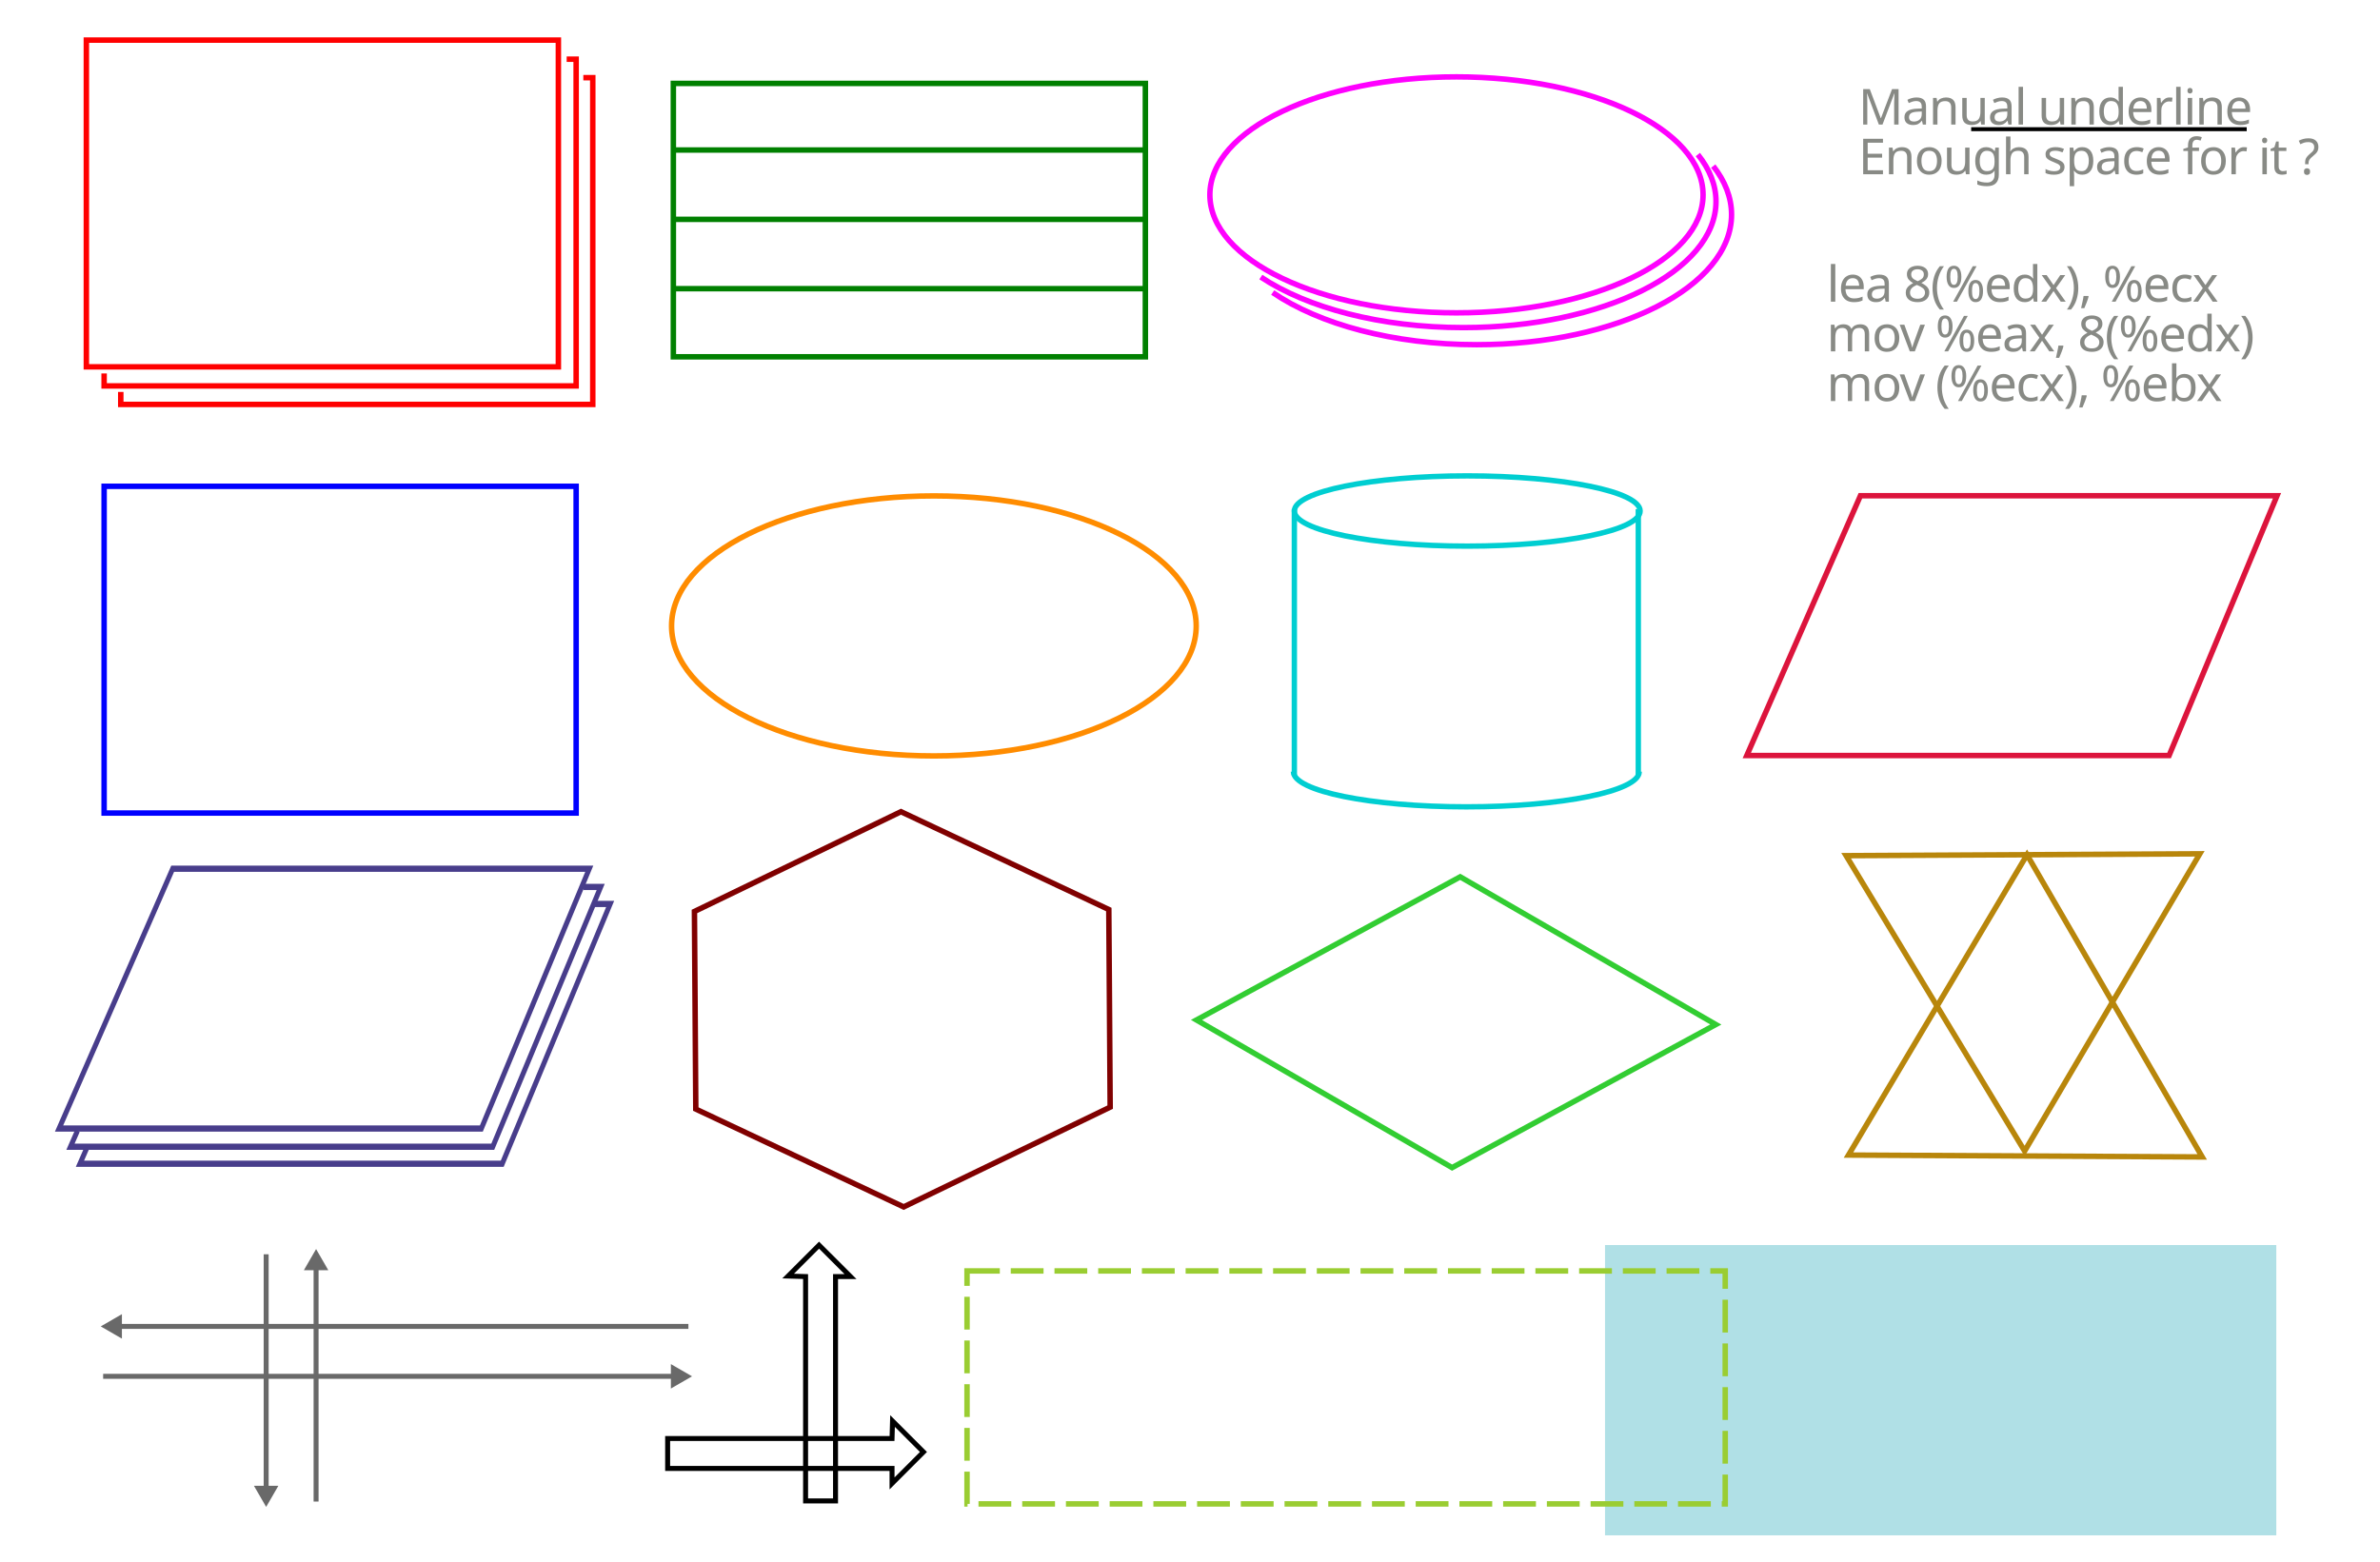
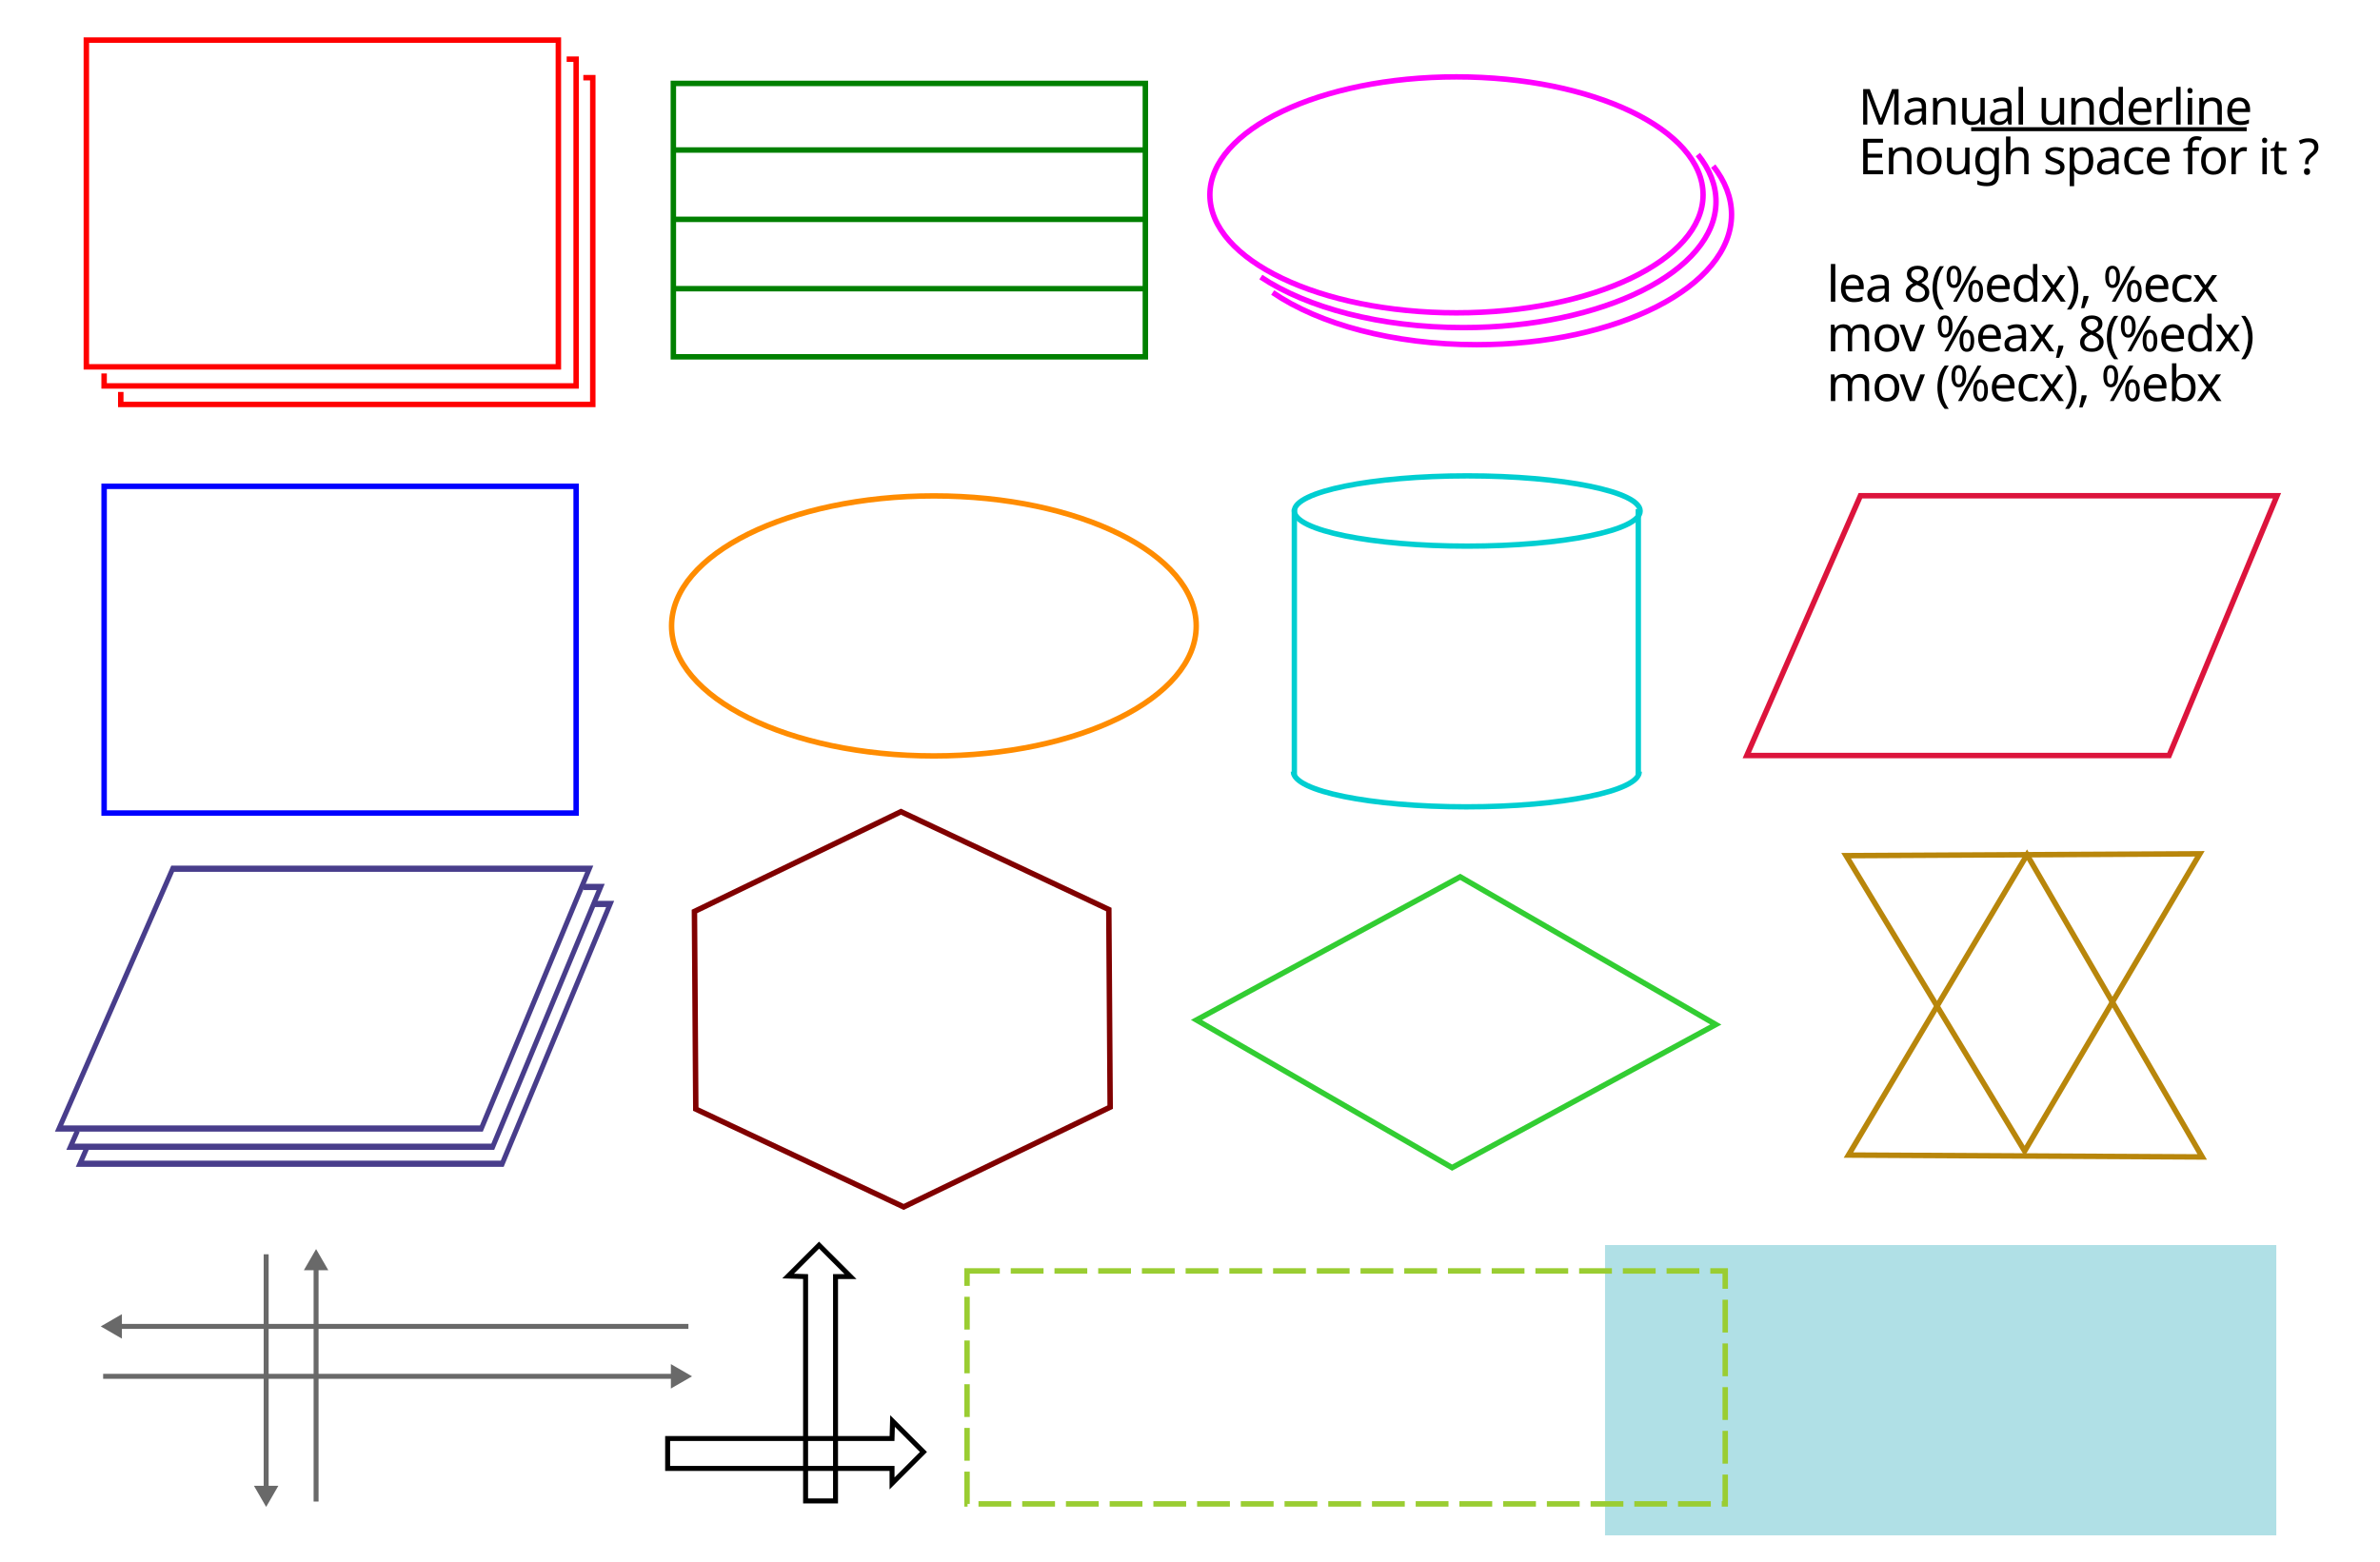
<svg xmlns="http://www.w3.org/2000/svg" version="1.1" id="svg2" viewBox="0 0 479.029 314.274" height="88.695mm" width="135.193mm">
  <defs id="defs4">
    <marker orient="auto" refY="0.0" refX="0.0" id="TriangleOutM" style="overflow:visible">
      <path id="path4565" d="M 5.77,0.0 L -2.88,5.0 L -2.88,-5.0 L 5.77,0.0 z " style="fill-rule:evenodd;stroke:#696969;stroke-width:1pt;stroke-opacity:1;fill:#696969;fill-opacity:1" transform="scale(0.4)" />
    </marker>
    <marker style="overflow:visible" id="marker6723" refX="0.0" refY="0.0" orient="auto">
      <path transform="scale(-0.4)" style="fill-rule:evenodd;stroke:#696969;stroke-width:1pt;stroke-opacity:1;fill:#696969;fill-opacity:1" d="M 5.77,0.0 L -2.88,5.0 L -2.88,-5.0 L 5.77,0.0 z " id="path6725" />
    </marker>
    <marker orient="auto" refY="0.0" refX="0.0" id="TriangleInM" style="overflow:visible">
      <path id="path4556" d="M 5.77,0.0 L -2.88,5.0 L -2.88,-5.0 L 5.77,0.0 z " style="fill-rule:evenodd;stroke:#696969;stroke-width:1pt;stroke-opacity:1;fill:#696969;fill-opacity:1" transform="scale(-0.4)" />
    </marker>
    <marker orient="auto" refY="0.0" refX="0.0" id="Arrow1Lstart" style="overflow:visible">
      <path id="path4420" d="M 0.0,0.0 L 5.0,-5.0 L -12.5,0.0 L 5.0,5.0 L 0.0,0.0 z " style="fill-rule:evenodd;stroke:#000000;stroke-width:1pt;stroke-opacity:1;fill:#000000;fill-opacity:1" transform="scale(0.8) translate(12.5,0)" />
    </marker>
    <marker orient="auto" refY="0.0" refX="0.0" id="Arrow1Lend" style="overflow:visible;">
      <path id="path4423" d="M 0.0,0.0 L 5.0,-5.0 L -12.5,0.0 L 5.0,5.0 L 0.0,0.0 z " style="fill-rule:evenodd;stroke:#000000;stroke-width:1pt;stroke-opacity:1;fill:#000000;fill-opacity:1" transform="scale(0.8) rotate(180) translate(12.5,0)" />
    </marker>
    <marker orient="auto" refY="0" refX="0" id="TriangleInM-2" style="overflow:visible">
      <path id="path4556-3" d="m 5.77,0 -8.65,5 0,-10 8.65,5 z" style="fill:#696969;fill-opacity:1;fill-rule:evenodd;stroke:#696969;stroke-width:1pt;stroke-opacity:1" transform="scale(-0.4,-0.4)" />
    </marker>
    <marker orient="auto" refY="0" refX="0" id="TriangleOutM-1" style="overflow:visible">
      <path id="path4565-3" d="m 5.77,0 -8.65,5 0,-10 8.65,5 z" style="fill:#696969;fill-opacity:1;fill-rule:evenodd;stroke:#696969;stroke-width:1pt;stroke-opacity:1" transform="scale(0.4,0.4)" />
    </marker>
    <marker orient="auto" refY="0" refX="0" id="TriangleInM-2-3" style="overflow:visible">
      <path id="path4556-3-7" d="m 5.77,0 -8.65,5 0,-10 8.65,5 z" style="fill:#696969;fill-opacity:1;fill-rule:evenodd;stroke:#696969;stroke-width:1pt;stroke-opacity:1" transform="scale(-0.4,-0.4)" />
    </marker>
    <marker orient="auto" refY="0" refX="0" id="TriangleInM-2-7" style="overflow:visible">
      <path id="path4556-3-6" d="m 5.77,0 -8.65,5 0,-10 8.65,5 z" style="fill:#696969;fill-opacity:1;fill-rule:evenodd;stroke:#696969;stroke-width:1pt;stroke-opacity:1" transform="scale(-0.4,-0.4)" />
    </marker>
    <marker orient="auto" refY="0" refX="0" id="TriangleInM-2-7-2" style="overflow:visible">
      <path id="path4556-3-6-0" d="m 5.77,0 -8.65,5 0,-10 8.65,5 z" style="fill:#696969;fill-opacity:1;fill-rule:evenodd;stroke:#696969;stroke-width:1pt;stroke-opacity:1" transform="scale(-0.4,-0.4)" />
    </marker>
  </defs>
  <rect y="250.631" x="323.047" height="58.436" width="135.111" id="rect13241" style="opacity:1;fill:#b0e0e6;fill-opacity:1;stroke:none;stroke-width:1.1;stroke-miterlimit:4;stroke-dasharray:none;stroke-dashoffset:0;stroke-opacity:1" />
  <ellipse style="opacity:1;fill:none;fill-opacity:1;stroke:#ff8c00;stroke-width:1.1;stroke-miterlimit:4;stroke-dasharray:none;stroke-opacity:1" id="path4142" cx="187.967" cy="125.998" rx="52.798" ry="26.171" />
  <g transform="translate(-186.0291,-261.1083)" id="g4182">
    <g id="g4177">
      <path id="rect3336" d="m 203.408,269.181 95.005,0 0,65.773 -95.005,0 z" style="opacity:1;fill:none;fill-opacity:1;stroke:#ff0000;stroke-width:1.1;stroke-miterlimit:4;stroke-dasharray:none;stroke-opacity:1" />
      <path id="rect3336-5" d="m 300.085,273.023 1.905,0 0,65.773 -95.005,0 0,-2.511" style="opacity:1;fill:none;fill-opacity:1;stroke:#ff0000;stroke-width:1.1;stroke-miterlimit:4;stroke-dasharray:none;stroke-opacity:1" />
      <path id="rect3336-5-7" d="m 303.435,276.745 1.905,0 0,65.773 -95.005,0 0,-2.511" style="opacity:1;fill:none;fill-opacity:1;stroke:#ff0000;stroke-width:1.1;stroke-miterlimit:4;stroke-dasharray:none;stroke-opacity:1" />
    </g>
  </g>
  <g transform="translate(-73.88172,-259.5591)" style="stroke:#008000" id="g4230">
    <g transform="translate(5.210879,1.116617)" id="g4304">
      <g id="g4365">
        <g id="g4384">
          <path id="rect3336-2" d="m 204.198,275.234 95.005,0 0,55.033 -95.005,0 z" style="opacity:1;fill:none;fill-opacity:1;stroke:#008000;stroke-width:1.1;stroke-miterlimit:4;stroke-dasharray:none;stroke-opacity:1" />
          <path id="path4336" d="m 203.985,288.64 94.912,0" style="fill:none;fill-rule:evenodd;stroke:#008000;stroke-width:1.1;stroke-linecap:butt;stroke-linejoin:miter;stroke-miterlimit:4;stroke-dasharray:none;stroke-opacity:1" />
          <path id="path4336-4" d="m 203.985,302.598 94.912,0" style="fill:none;fill-rule:evenodd;stroke:#008000;stroke-width:1.1;stroke-linecap:butt;stroke-linejoin:miter;stroke-miterlimit:4;stroke-dasharray:none;stroke-opacity:1" />
          <path id="path4336-44" d="m 204.171,316.555 94.912,0" style="fill:none;fill-rule:evenodd;stroke:#008000;stroke-width:1.1;stroke-linecap:butt;stroke-linejoin:miter;stroke-miterlimit:4;stroke-dasharray:none;stroke-opacity:1" />
        </g>
      </g>
    </g>
  </g>
  <path id="rect3336-2-6" d="m 20.956,97.895 95.005,0 0,65.773 -95.005,0 z" style="opacity:1;fill:none;fill-opacity:1;stroke:#0000ff;stroke-width:1.1;stroke-miterlimit:4;stroke-dasharray:none;stroke-opacity:1" />
  <g transform="translate(-27.21877,-357.5034)" id="g4296">
    <ellipse ry="23.751" rx="49.634" cy="396.728" cx="320.368" id="path4142-1" style="opacity:1;fill:none;fill-opacity:1;stroke:#ff00ff;stroke-width:1.1;stroke-miterlimit:4;stroke-dasharray:none;stroke-opacity:1" />
    <path style="opacity:1;fill:none;fill-opacity:1;stroke:#ff00ff;stroke-width:1.1;stroke-miterlimit:4;stroke-dasharray:none;stroke-opacity:1" d="m 368.947,388.608 c 2.359,2.925 3.657,6.119 3.657,9.465 0,14.014 -22.777,25.376 -50.874,25.376 -16.666,0 -31.459,-3.997 -40.739,-10.174" id="path4142-1-8" />
    <path style="opacity:1;fill:none;fill-opacity:1;stroke:#ff00ff;stroke-width:1.1;stroke-miterlimit:4;stroke-dasharray:none;stroke-opacity:1" d="m 372.045,390.933 c 2.378,3.018 3.687,6.315 3.687,9.768 0,14.463 -22.962,26.187 -51.287,26.187 -16.801,0 -31.715,-4.125 -41.07,-10.499" id="path4142-1-8-6" />
  </g>
  <g transform="translate(-17.41997,-321.7779)" id="g4322">
    <ellipse style="opacity:1;fill:none;fill-opacity:1;stroke:#00ced1;stroke-width:1.08;stroke-miterlimit:10;stroke-dasharray:none;stroke-opacity:1" id="path4301" cx="312.737" cy="424.643" rx="34.801" ry="7.072" />
    <path style="opacity:1;fill:none;fill-opacity:1;stroke:#00ced1;stroke-width:1.08;stroke-miterlimit:10;stroke-dasharray:none;stroke-opacity:1" d="m 347.353,477.124 c 10e-6,3.906 -15.581,7.072 -34.801,7.072 -19.22,0 -34.801,-3.166 -34.801,-7.072" id="path4301-4" />
    <path style="opacity:1;fill:none;fill-opacity:1;stroke:#00ced1;stroke-width:1.08;stroke-miterlimit:10;stroke-dasharray:none;stroke-opacity:1" d="m 277.936,477.869 0,-53.598 m 69.23,0 0,53.598" id="rect4318" />
  </g>
  <path d="m 223.174,183.091 0.272,39.78 -41.565,20.084 -41.837,-19.695 -0.272,-39.78 41.565,-20.084 z" id="path4327" style="opacity:1;fill:none;fill-opacity:1;stroke:#800000;stroke-width:1.1;stroke-miterlimit:10;stroke-dasharray:none;stroke-opacity:1" />
  <path d="m 345.347,206.238 -53.08,28.812 -51.446,-29.726 53.08,-28.812 z" id="path4329" style="opacity:1;fill:none;fill-opacity:1;stroke:#32cd32;stroke-width:1.1;stroke-miterlimit:10;stroke-dasharray:none;stroke-opacity:1" />
  <path d="m 443.246,232.897 -71.195,-0.38 35.932,-60.443 z" id="path4331" style="opacity:1;fill:none;fill-opacity:1;stroke:#b8860b;stroke-width:1.1;stroke-miterlimit:10;stroke-dasharray:none;stroke-opacity:1" />
  <g transform="matrix(1.024011,0,0,1.313166,-28.03079,-374.9291)" id="g13260">
    <path style="opacity:1;fill:none;fill-opacity:1;stroke:#483d8b;stroke-width:0.949;stroke-miterlimit:10;stroke-dasharray:none;stroke-opacity:1" d="m 61.313,418.688 81.885,0 -21.216,39.826 -83.002,0 z" id="rect4333" />
    <path style="opacity:1;fill:none;fill-opacity:1;stroke:#483d8b;stroke-width:0.949;stroke-miterlimit:10;stroke-dasharray:none;stroke-opacity:1" d="m 142.081,421.48 3.361,0 -21.216,39.826 -83.002,0 1.386,-2.471" id="rect4333-7" />
    <path style="opacity:1;fill:none;fill-opacity:1;stroke:#483d8b;stroke-width:0.949;stroke-miterlimit:10;stroke-dasharray:none;stroke-opacity:1" d="m 143.942,424.085 3.361,0 -21.216,39.826 -83.002,0 1.386,-2.471" id="rect4333-7-5" />
  </g>
  <path id="rect4333-1" d="m 374.451,99.793 83.851,0 -21.725,52.298 -84.995,0 z" style="opacity:1;fill:none;fill-opacity:1;stroke:#dc143c;stroke-width:1.1;stroke-miterlimit:10;stroke-dasharray:none;stroke-opacity:1" />
  <path id="path4414" d="m 23.118,267.008 115.44,0" style="fill:none;fill-rule:evenodd;stroke:#696969;stroke-width:1px;stroke-linecap:butt;stroke-linejoin:miter;stroke-opacity:1;marker-start:url(#TriangleInM)" />
  <path id="path4414-2" d="m 136.448,277.058 -115.689,0" style="fill:none;fill-rule:evenodd;stroke:#696969;stroke-width:1px;stroke-linecap:butt;stroke-linejoin:miter;stroke-opacity:1;marker-start:url(#TriangleInM-2)" />
  <path id="path6715" d="m 53.57,252.492 0,48.015" style="fill:none;fill-rule:evenodd;stroke:#696969;stroke-width:1px;stroke-linecap:butt;stroke-linejoin:miter;stroke-opacity:1;marker-end:url(#TriangleOutM)" />
  <path id="path6715-5" d="m 63.619,302.267 0,-47.984" style="fill:none;fill-rule:evenodd;stroke:#696969;stroke-width:1px;stroke-linecap:butt;stroke-linejoin:miter;stroke-opacity:1;marker-end:url(#TriangleOutM-1)" />
  <path id="path13214" d="m 396.744,26.005 55.459,0" style="fill:none;fill-rule:evenodd;stroke:#000000;stroke-width:0.8;stroke-linecap:butt;stroke-linejoin:miter;stroke-miterlimit:4;stroke-dasharray:none;stroke-opacity:1" />
  <rect y="255.842" x="194.636" height="46.898" width="152.604" id="rect13239" style="opacity:1;fill:none;fill-opacity:1;stroke:#9acd32;stroke-width:1.1;stroke-miterlimit:4;stroke-dasharray:6.6, 2.2;stroke-dashoffset:0;stroke-opacity:1" />
-   <text id="text13206" y="25.075" x="374.039" style="font-style:normal;font-variant:normal;font-weight:normal;font-stretch:normal;font-size:10px;line-height:100%;font-family:'Droid Sans';-inkscape-font-specification:'Droid Sans, Normal';text-align:start;letter-spacing:-0.25px;word-spacing:0px;writing-mode:lr-tb;text-anchor:start;fill:#000000;fill-opacity:1;stroke:none;stroke-width:1px;stroke-linecap:butt;stroke-linejoin:miter;stroke-opacity:1" xml:space="preserve">
-     <tspan id="tspan4640" style="fill:#888a85" x="374.039" y="25.075">Manual underline</tspan>
-     <tspan id="tspan4642" style="fill:#888a85" x="374.039" y="35.075">Enough space for it ?</tspan>
+   <text id="text13206" y="25.075" x="374.039" style="font-style:normal;font-variant:normal;font-weight:normal;font-stretch:normal;font-size:10px;line-height:100%;font-family:'Droid Sans';-inkscape-font-specification:'Droid Sans, Normal';text-align:start;letter-spacing:-0.25px;word-spacing:0px;writing-mode:lr-tb;text-anchor:start;fill:#000000;fill-opacity:1;stroke:none;stroke-width:1px;stroke-linecap:butt;stroke-linejoin:miter;stroke-opacity:1;" xml:space="preserve">
+     <tspan id="tspan4640" style="fill:#000000;" x="374.039" y="25.075">Manual underline</tspan>
+     <tspan id="tspan4642" style="fill:#000000;" x="374.039" y="35.075">Enough space for it ?</tspan>
  </text>
  <path d="m 442.766,171.873 -71.195,0.374 35.932,59.464 z" id="path4331-9" style="opacity:1;fill:none;fill-opacity:1;stroke:#b8860b;stroke-width:1.1;stroke-miterlimit:10;stroke-dasharray:none;stroke-opacity:1" />
-   <text id="text34867" y="60.73" x="367.66" style="font-style:normal;font-variant:normal;font-weight:normal;font-stretch:normal;font-size:10px;line-height:100%;font-family:'Droid Sans Mono';-inkscape-font-specification:'Droid Sans Mono, Normal';text-align:start;letter-spacing:-0.25px;word-spacing:0px;writing-mode:lr-tb;text-anchor:start;fill:#000000;fill-opacity:1;stroke:none;stroke-width:1px;stroke-linecap:butt;stroke-linejoin:miter;stroke-opacity:1" xml:space="preserve">
-     <tspan id="tspan4644" style="fill:#888a85" x="367.66" y="60.73">lea 8(%edx), %ecx</tspan>
-     <tspan id="tspan4646" style="fill:#888a85" x="367.66" y="70.73">mov %eax, 8(%edx)</tspan>
-     <tspan id="tspan4648" style="fill:#888a85" x="367.66" y="80.73">mov (%ecx), %ebx</tspan>
+   <text id="text34867" y="60.73" x="367.66" style="font-style:normal;font-variant:normal;font-weight:normal;font-stretch:normal;font-size:10px;line-height:100%;font-family:'Droid Sans Mono';-inkscape-font-specification:'Droid Sans Mono, Normal';text-align:start;letter-spacing:-0.25px;word-spacing:0px;writing-mode:lr-tb;text-anchor:start;fill:#000000;fill-opacity:1;stroke:none;stroke-width:1px;stroke-linecap:butt;stroke-linejoin:miter;stroke-opacity:1;" xml:space="preserve">
+     <tspan id="tspan4644" style="fill:#000000;" x="367.66" y="60.73">lea 8(%edx), %ecx</tspan>
+     <tspan id="tspan4646" style="fill:#000000;" x="367.66" y="70.73">mov %eax, 8(%edx)</tspan>
+     <tspan id="tspan4648" style="fill:#000000;" x="367.66" y="80.73">mov (%ecx), %ebx</tspan>
  </text>
  <path id="path4246" d="m 162.143,256.976 0,45.165 6.026,0 0,-45.165 3.013,0 -6.328,-6.323 -6.227,6.223 z" style="fill:none;fill-rule:evenodd;stroke:#000000;stroke-width:1px;stroke-linecap:butt;stroke-linejoin:miter;stroke-opacity:1" />
  <path id="path4246-5" d="m 179.543,289.575 -45.165,0 0,6.026 45.165,0 0,3.013 6.323,-6.328 -6.223,-6.227 z" style="fill:none;fill-rule:evenodd;stroke:#000000;stroke-width:1px;stroke-linecap:butt;stroke-linejoin:miter;stroke-opacity:1" />
</svg>
